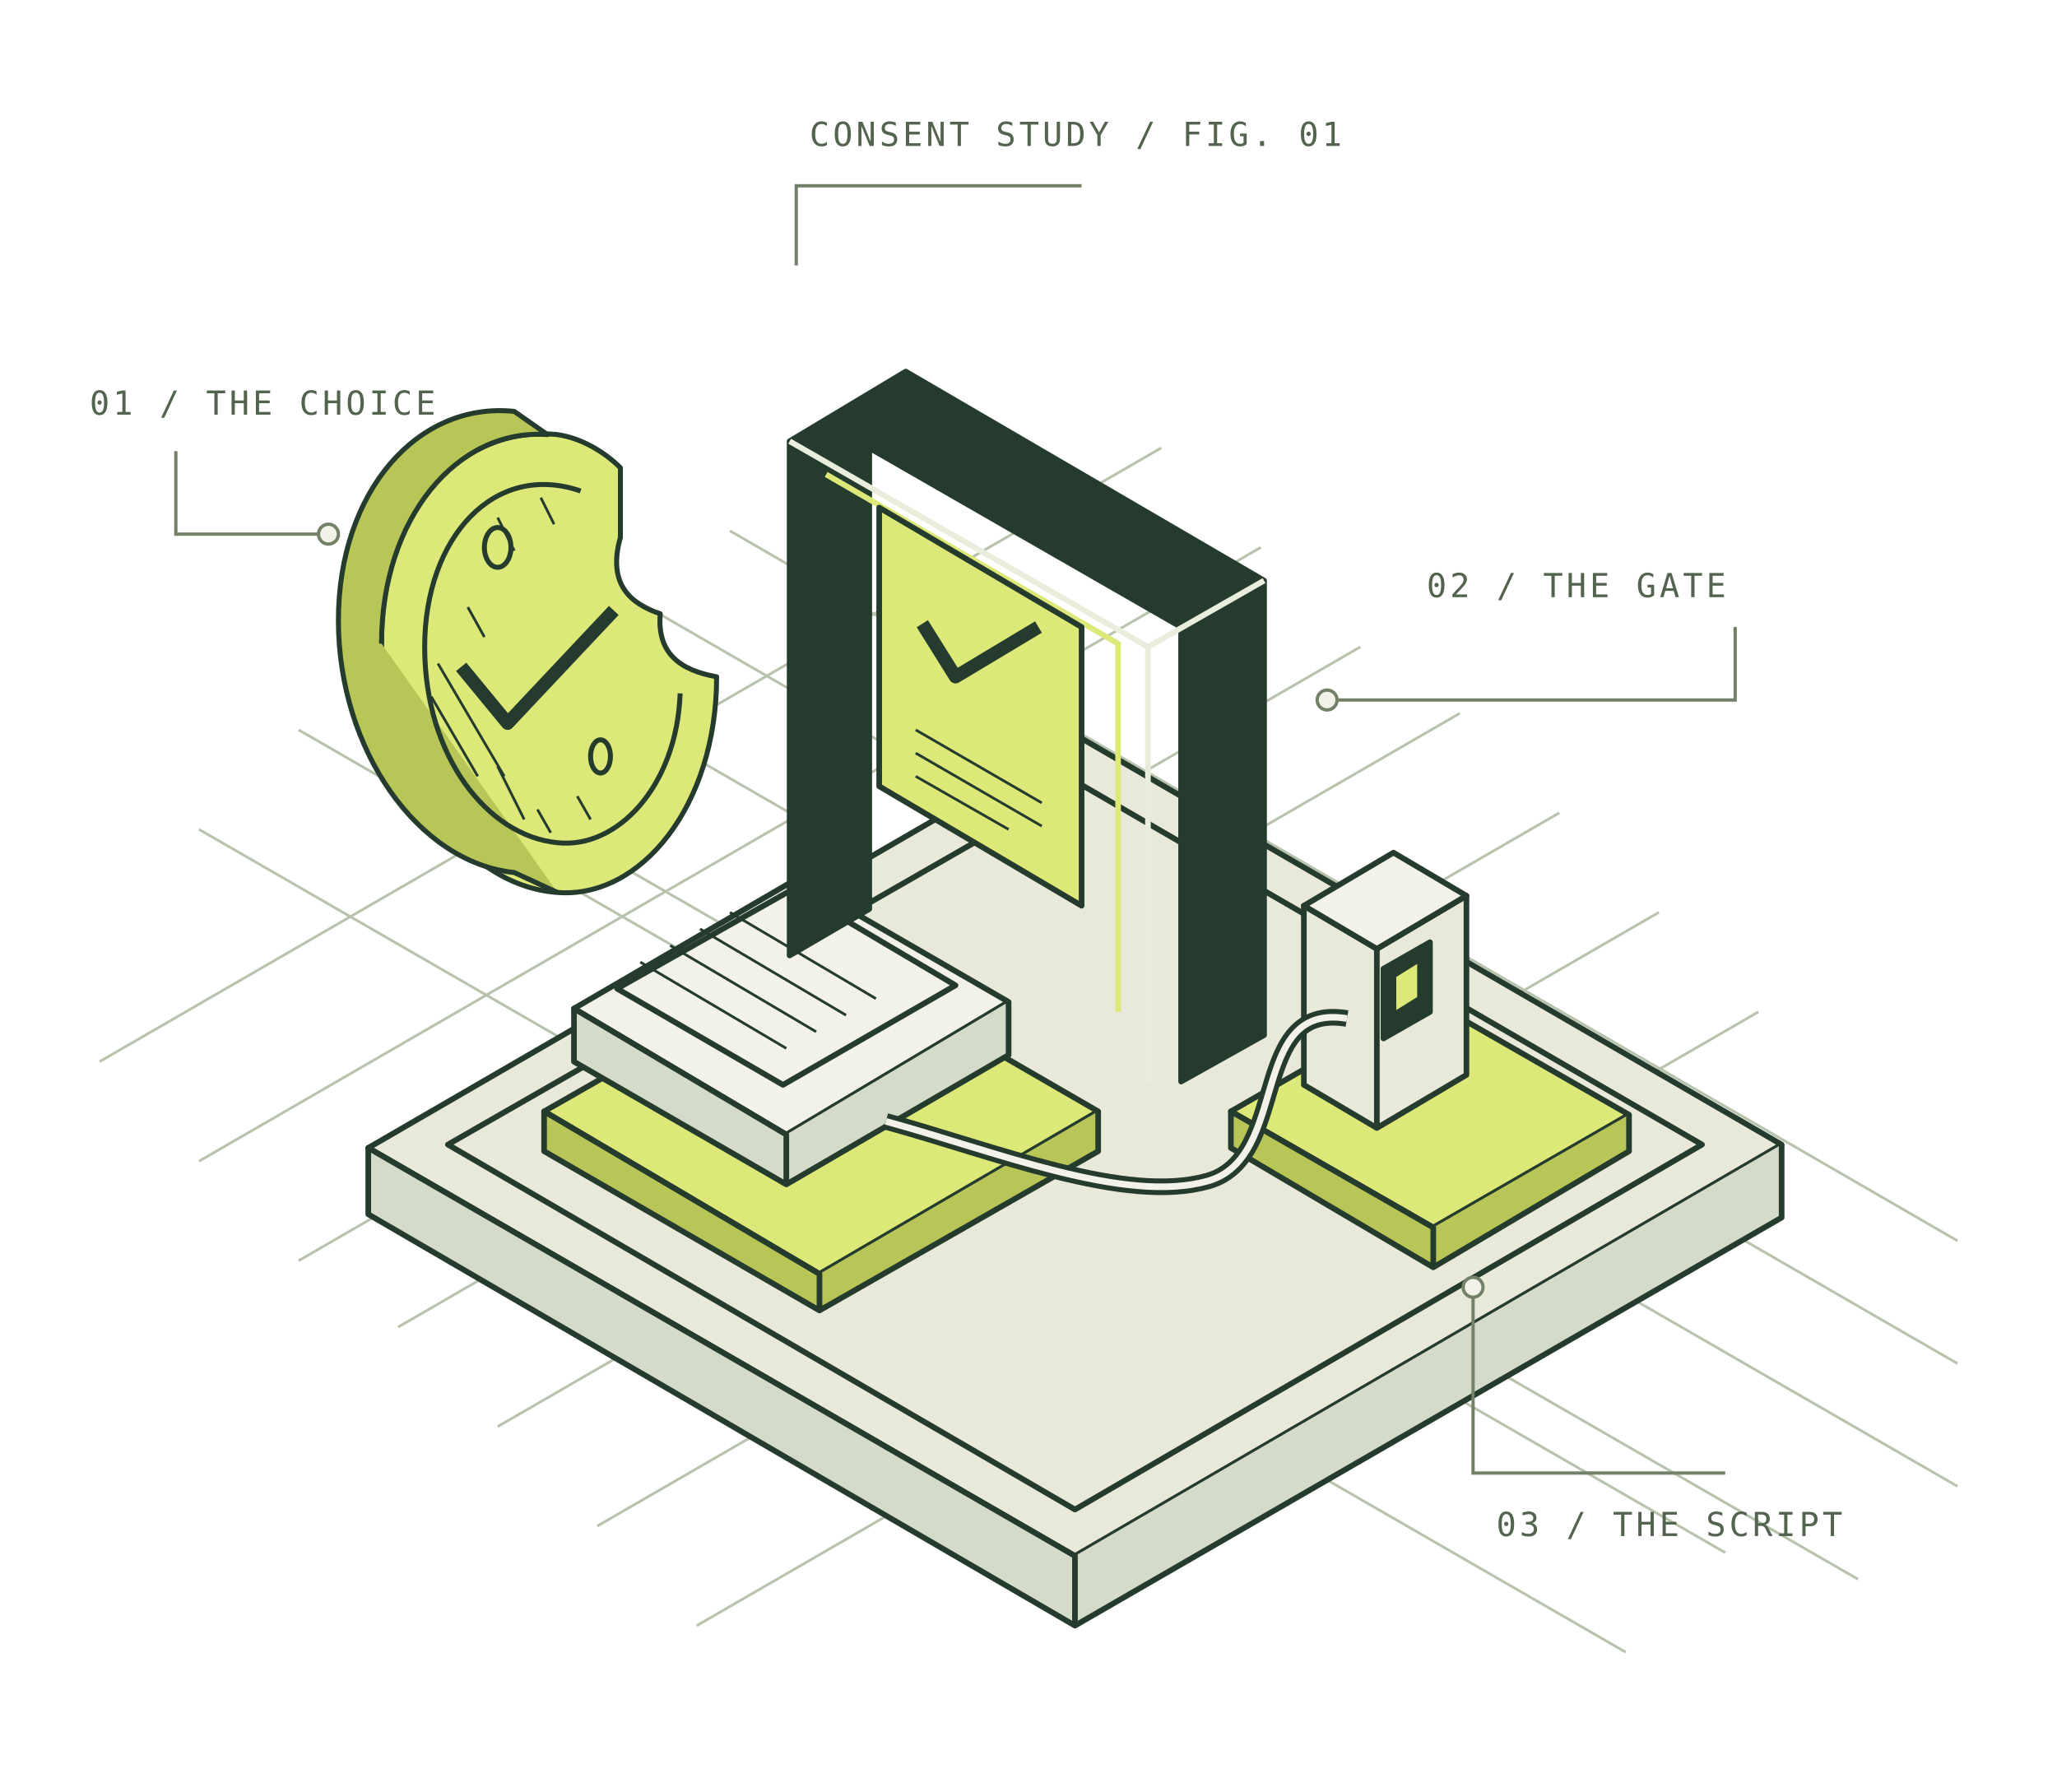
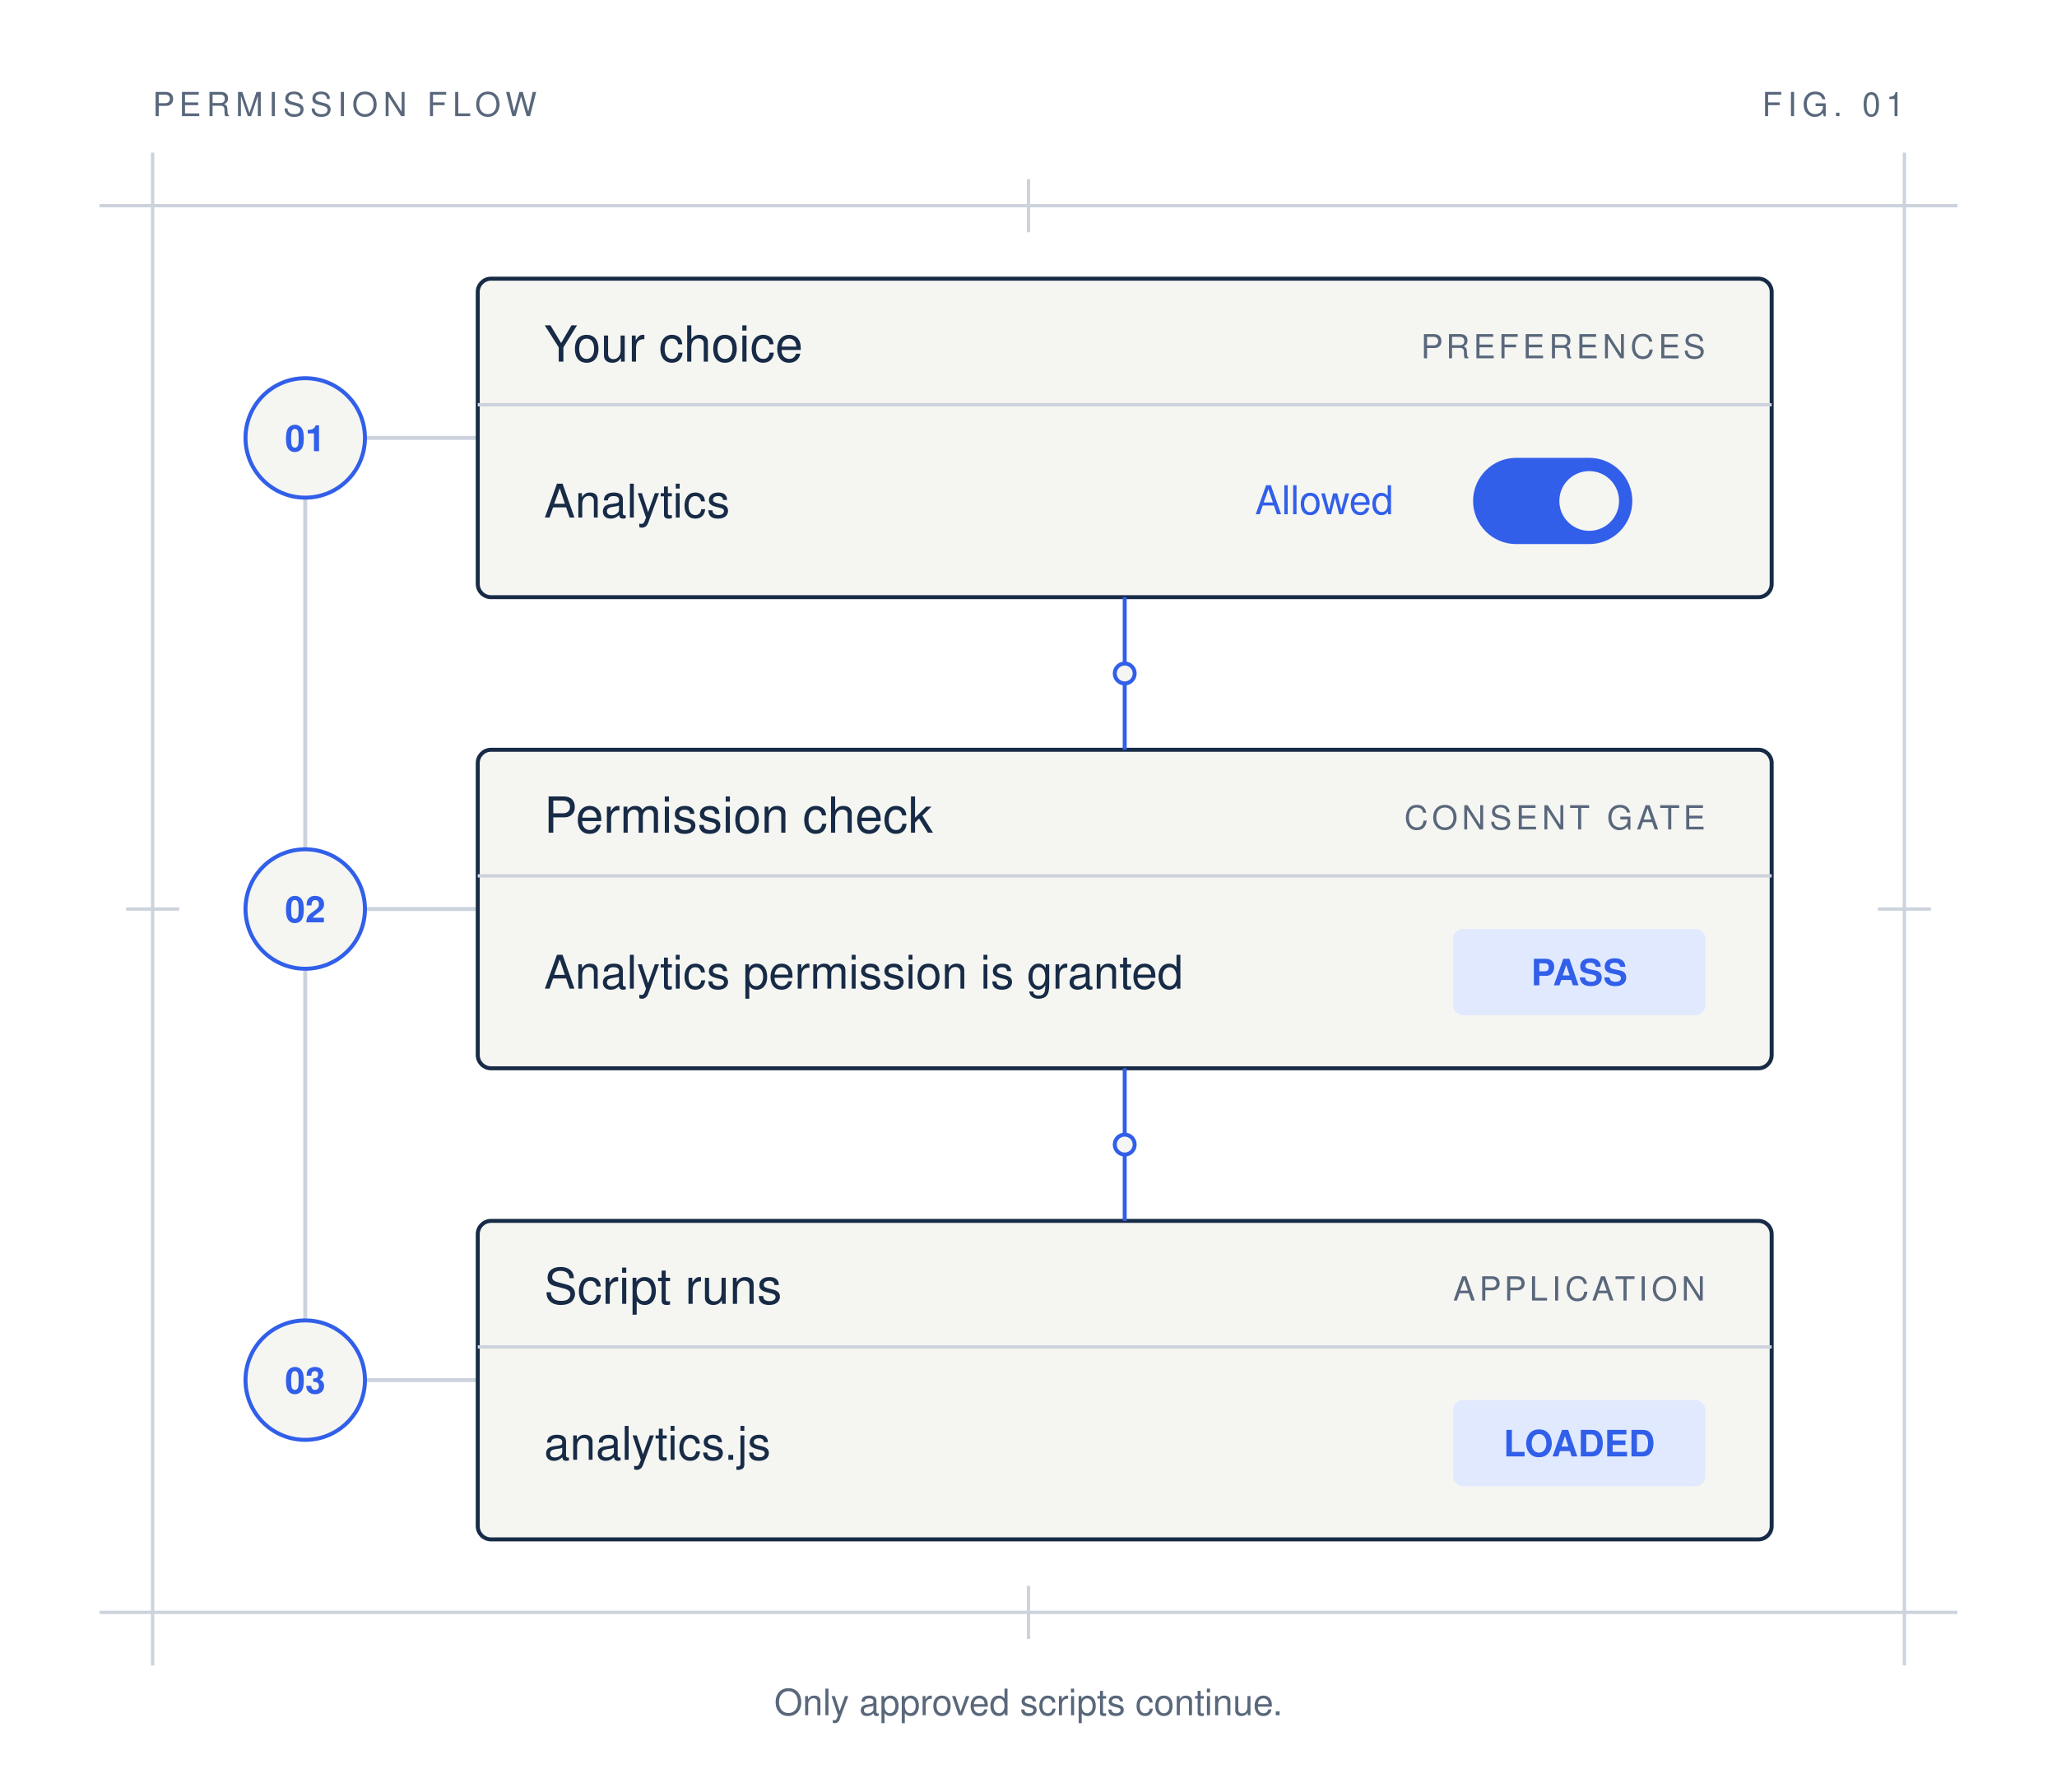
- <svg xmlns="http://www.w3.org/2000/svg" viewBox="0 0 620 540" fill="none">
-   <g stroke="#b8c3ae" stroke-width=".8">
-     <path d="m30 320 320-185m-290 215 320-185M90 380l320-185M120 400l320-185m-290 215 320-185m-290 215 320-185m-290 215 320-185M90 220l430 248M60 250l430 248m-360-270 430 248M160 200l430 248M190 180l400 231M220 160l370 214" />
+ <svg xmlns="http://www.w3.org/2000/svg" width="620" height="540" viewBox="0 0 620 540" fill="none">
+   <g stroke="#ccd3dd" stroke-width="1">
+     <path d="M46 62h528v424H46z" />
+     <path d="M30 62h16M574 62h16M30 486h16M574 486h16M46 46v16M574 46v16M46 486v16M574 486v16" />
+     <path d="M310 54v16M310 478v16M38 274h16M566 274h16" />
  </g>
-   <g stroke="#243b2e" stroke-width="1.7" stroke-linejoin="round">
-     <path d="m111 346 214-124 212 123-213 124Z" fill="#e8e9d9" />
-     <path d="M111 346v20l213 124v-21Zm213 123v21l213-123v-22" fill="#d4dbc8" />
-     <path d="m135 345 190-109 188 109-189 110Z" />
-     <path d="m164 335 84-48 83 48-84 49Z" fill="#dce979" />
-     <path d="M164 335v12l83 48v-11Zm83 49v11l84-48v-12" fill="#b7c657" />
-     <path d="m173 304 67-39 64 37-67 40Z" fill="#f3f2e9" />
-     <path d="M173 304v16l64 37v-15Zm64 38v15l67-39v-16" fill="#d4dbc8" />
-     <path d="m186 298 53-30 49 29-52 30Z" />
-     <path d="m193 290 44 26m-35-31 44 26m-35-31 44 26m-35-31 44 26" stroke-width=".8" />
-     <path d="m371 335 59-34 61 35-59 34Z" fill="#dce979" />
-     <path d="M371 335v11l61 36v-12Zm61 35v12l59-35v-11" fill="#b7c657" />
-     <path d="M393 273v54l22 13v-54Zm22 13 27-16v54l-27 16" fill="#e8e9d9" />
-     <path d="m393 273 27-16 22 13-27 16Z" fill="#f3f2e9" />
-     <path d="M238 288V133l35-21 108 63v137l-25 14V189l-94-54v139Z" fill="#243b2e" />
-     <path d="m238 133 108 62 35-20m-35 20v131" stroke="#e9eedc" />
-     <path d="m249 143 88 51v111" stroke="#dce979" />
-     <path d="m265 153 61 36v84l-61-36Z" fill="#dce979" />
-     <path d="m278 188 10 16 25-15" stroke-width="4" />
-     <path d="m276 220 38 22m-38-15 38 22m-38-15 28 16" stroke-width=".8" />
-     <path d="M267 338c33 9 72 25 97 18s12-54 42-49" stroke-width="5" />
-     <path d="M267 338c33 9 72 25 97 18s12-54 42-49" stroke="#f3f2e9" stroke-width="2" />
-     <path d="m417 292 14-8v21l-14 8Z" fill="#243b2e" />
-     <path d="m420 294 8-5v12l-8 5Z" fill="#dce979" />
-   </g>
-   <g stroke="#243b2e" stroke-width="1.5" stroke-linejoin="round">
-     <path d="M187 162c-4 14 3 20 12 23-1 12 6 17 17 19 0 39-23 67-48 65-29-2-53-37-53-76s24-65 53-62c7 1 14 5 19 10Z" fill="#dce979" />
-     <path d="M115 194c0-38 23-65 50-63l-10-7c-29-3-53 24-53 63s24 73 53 76l13 6" fill="#b7c657" />
-     <path d="M175 148c-26-9-47 14-47 47s19 57 40 59c18 2 36-17 37-45" />
-     <path d="m139 201 14 17 32-34" stroke-width="4" />
-     <ellipse cx="150" cy="165" rx="4" ry="6" />
-     <ellipse cx="181" cy="228" rx="3" ry="5" />
-     <path d="m130 210 14 24m-12-34 20 34m-2-3 8 16m4-3 4 7m8-11 4 7m-37-64 5 9m4-36 5 10m8-16 4 8" stroke-width=".8" />
-   </g>
-   <g stroke="#728168" stroke-width="1">
-     <path d="M99 161H53v-25m347 75h123v-22M444 388v56h76M240 80v-24h86" />
-     <circle cx="99" cy="161" r="3" fill="#f3f2e9" />
-     <circle cx="400" cy="211" r="3" fill="#f3f2e9" />
-     <circle cx="444" cy="388" r="3" fill="#f3f2e9" />
-   </g>
-   <g fill="#52634e" font-family="monospace" font-size="10" letter-spacing="1">
-     <text x="27" y="125">01 / THE CHOICE</text>
-     <text x="430" y="180">02 / THE GATE</text>
-     <text x="451" y="463">03 / THE SCRIPT</text>
-     <text x="244" y="44">CONSENT STUDY / FIG. 01</text>
+   <g font-family="Helvetica Neue, Helvetica, Arial, sans-serif">
+     <g fill="#59677b" font-size="10" letter-spacing="1.6">
+       <text x="46" y="35">PERMISSION FLOW</text>
+       <text x="574" y="35" text-anchor="end">FIG. 01</text>
+     </g>
+     <path d="M92 148v108m0 36v108M110 132h34m-34 142h34m-34 142h34" stroke="#ccd3dd" stroke-width="1.2" />
+     <g fill="#f5f5f2" stroke="#315fe9" stroke-width="1.2">
+       <circle cx="92" cy="132" r="18" />
+       <circle cx="92" cy="274" r="18" />
+       <circle cx="92" cy="416" r="18" />
+     </g>
+     <g fill="#315fe9" font-size="11" font-weight="600" text-anchor="middle">
+       <text x="92" y="136">01</text>
+       <text x="92" y="278">02</text>
+       <text x="92" y="420">03</text>
+     </g>
+     <g fill="#f5f5f2" stroke="#172b46" stroke-width="1.2">
+       <rect x="144" y="84" width="390" height="96" rx="4" />
+       <rect x="144" y="226" width="390" height="96" rx="4" />
+       <rect x="144" y="368" width="390" height="96" rx="4" />
+     </g>
+     <g stroke="#ccd3dd" stroke-width="1">
+       <path d="M144 122h390M144 264h390M144 406h390" />
+     </g>
+     <g fill="#172b46" font-size="15" font-weight="500">
+       <text x="164" y="109">Your choice</text>
+       <text x="164" y="251">Permission check</text>
+       <text x="164" y="393">Script runs</text>
+     </g>
+     <g fill="#59677b" font-size="10" letter-spacing="1.2" text-anchor="end">
+       <text x="514" y="108">PREFERENCES</text>
+       <text x="514" y="250">CONSENT GATE</text>
+       <text x="514" y="392">APPLICATION</text>
+     </g>
+     <text x="164" y="156" fill="#172b46" font-size="14">Analytics</text>
+     <text x="420" y="155" fill="#315fe9" font-size="12" text-anchor="end">Allowed</text>
+     <rect x="444" y="138" width="48" height="26" rx="13" fill="#315fe9" />
+     <circle cx="479" cy="151" r="9" fill="#f5f5f2" />
+     <text x="164" y="298" fill="#172b46" font-size="14">Analytics permission is granted</text>
+     <rect x="438" y="280" width="76" height="26" rx="3" fill="#e1e9ff" />
+     <text x="476" y="297" fill="#315fe9" font-size="11" font-weight="600" text-anchor="middle">PASS</text>
+     <text x="164" y="440" fill="#172b46" font-size="14">analytics.js</text>
+     <rect x="438" y="422" width="76" height="26" rx="3" fill="#e1e9ff" />
+     <text x="476" y="439" fill="#315fe9" font-size="11" font-weight="600" text-anchor="middle">LOADED</text>
+     <g stroke="#315fe9" stroke-width="1.2">
+       <path d="M339 180v46m0 96v46" />
+       <circle cx="339" cy="203" r="3" fill="#f5f5f2" />
+       <circle cx="339" cy="345" r="3" fill="#f5f5f2" />
+     </g>
+     <text x="310" y="517" fill="#59677b" font-size="11" text-anchor="middle">Only approved scripts continue.</text>
  </g>
</svg>
